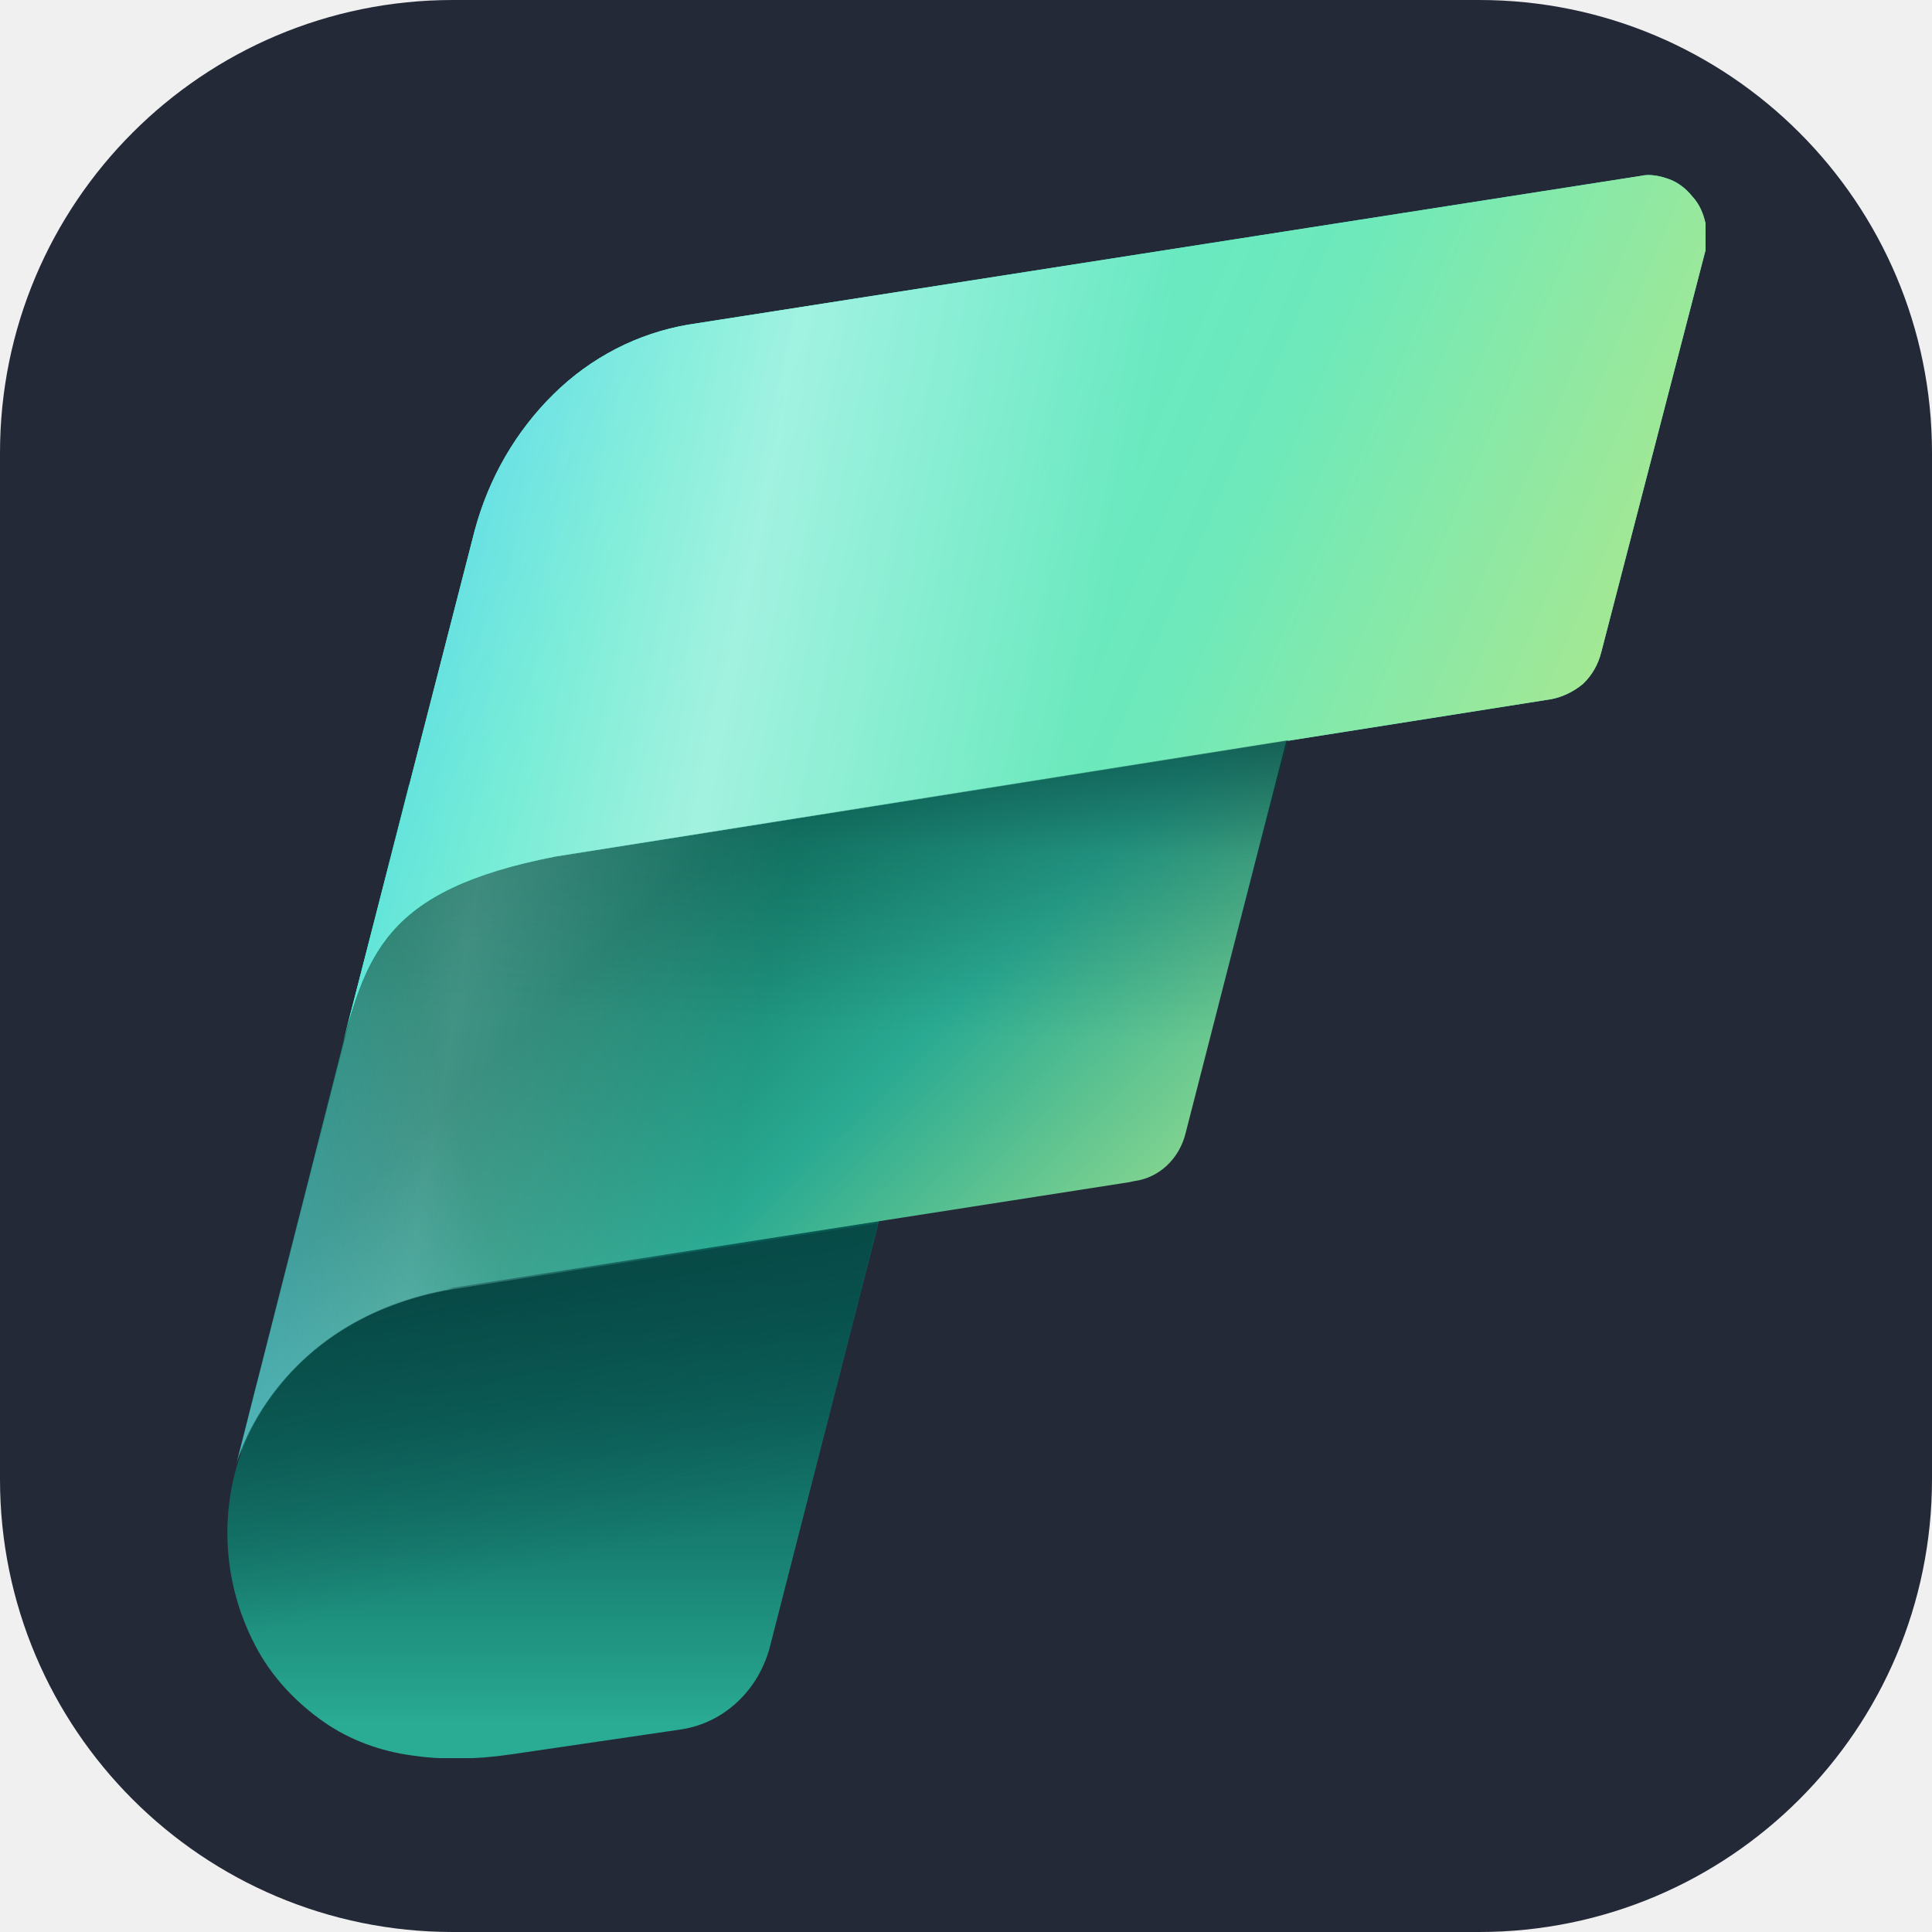
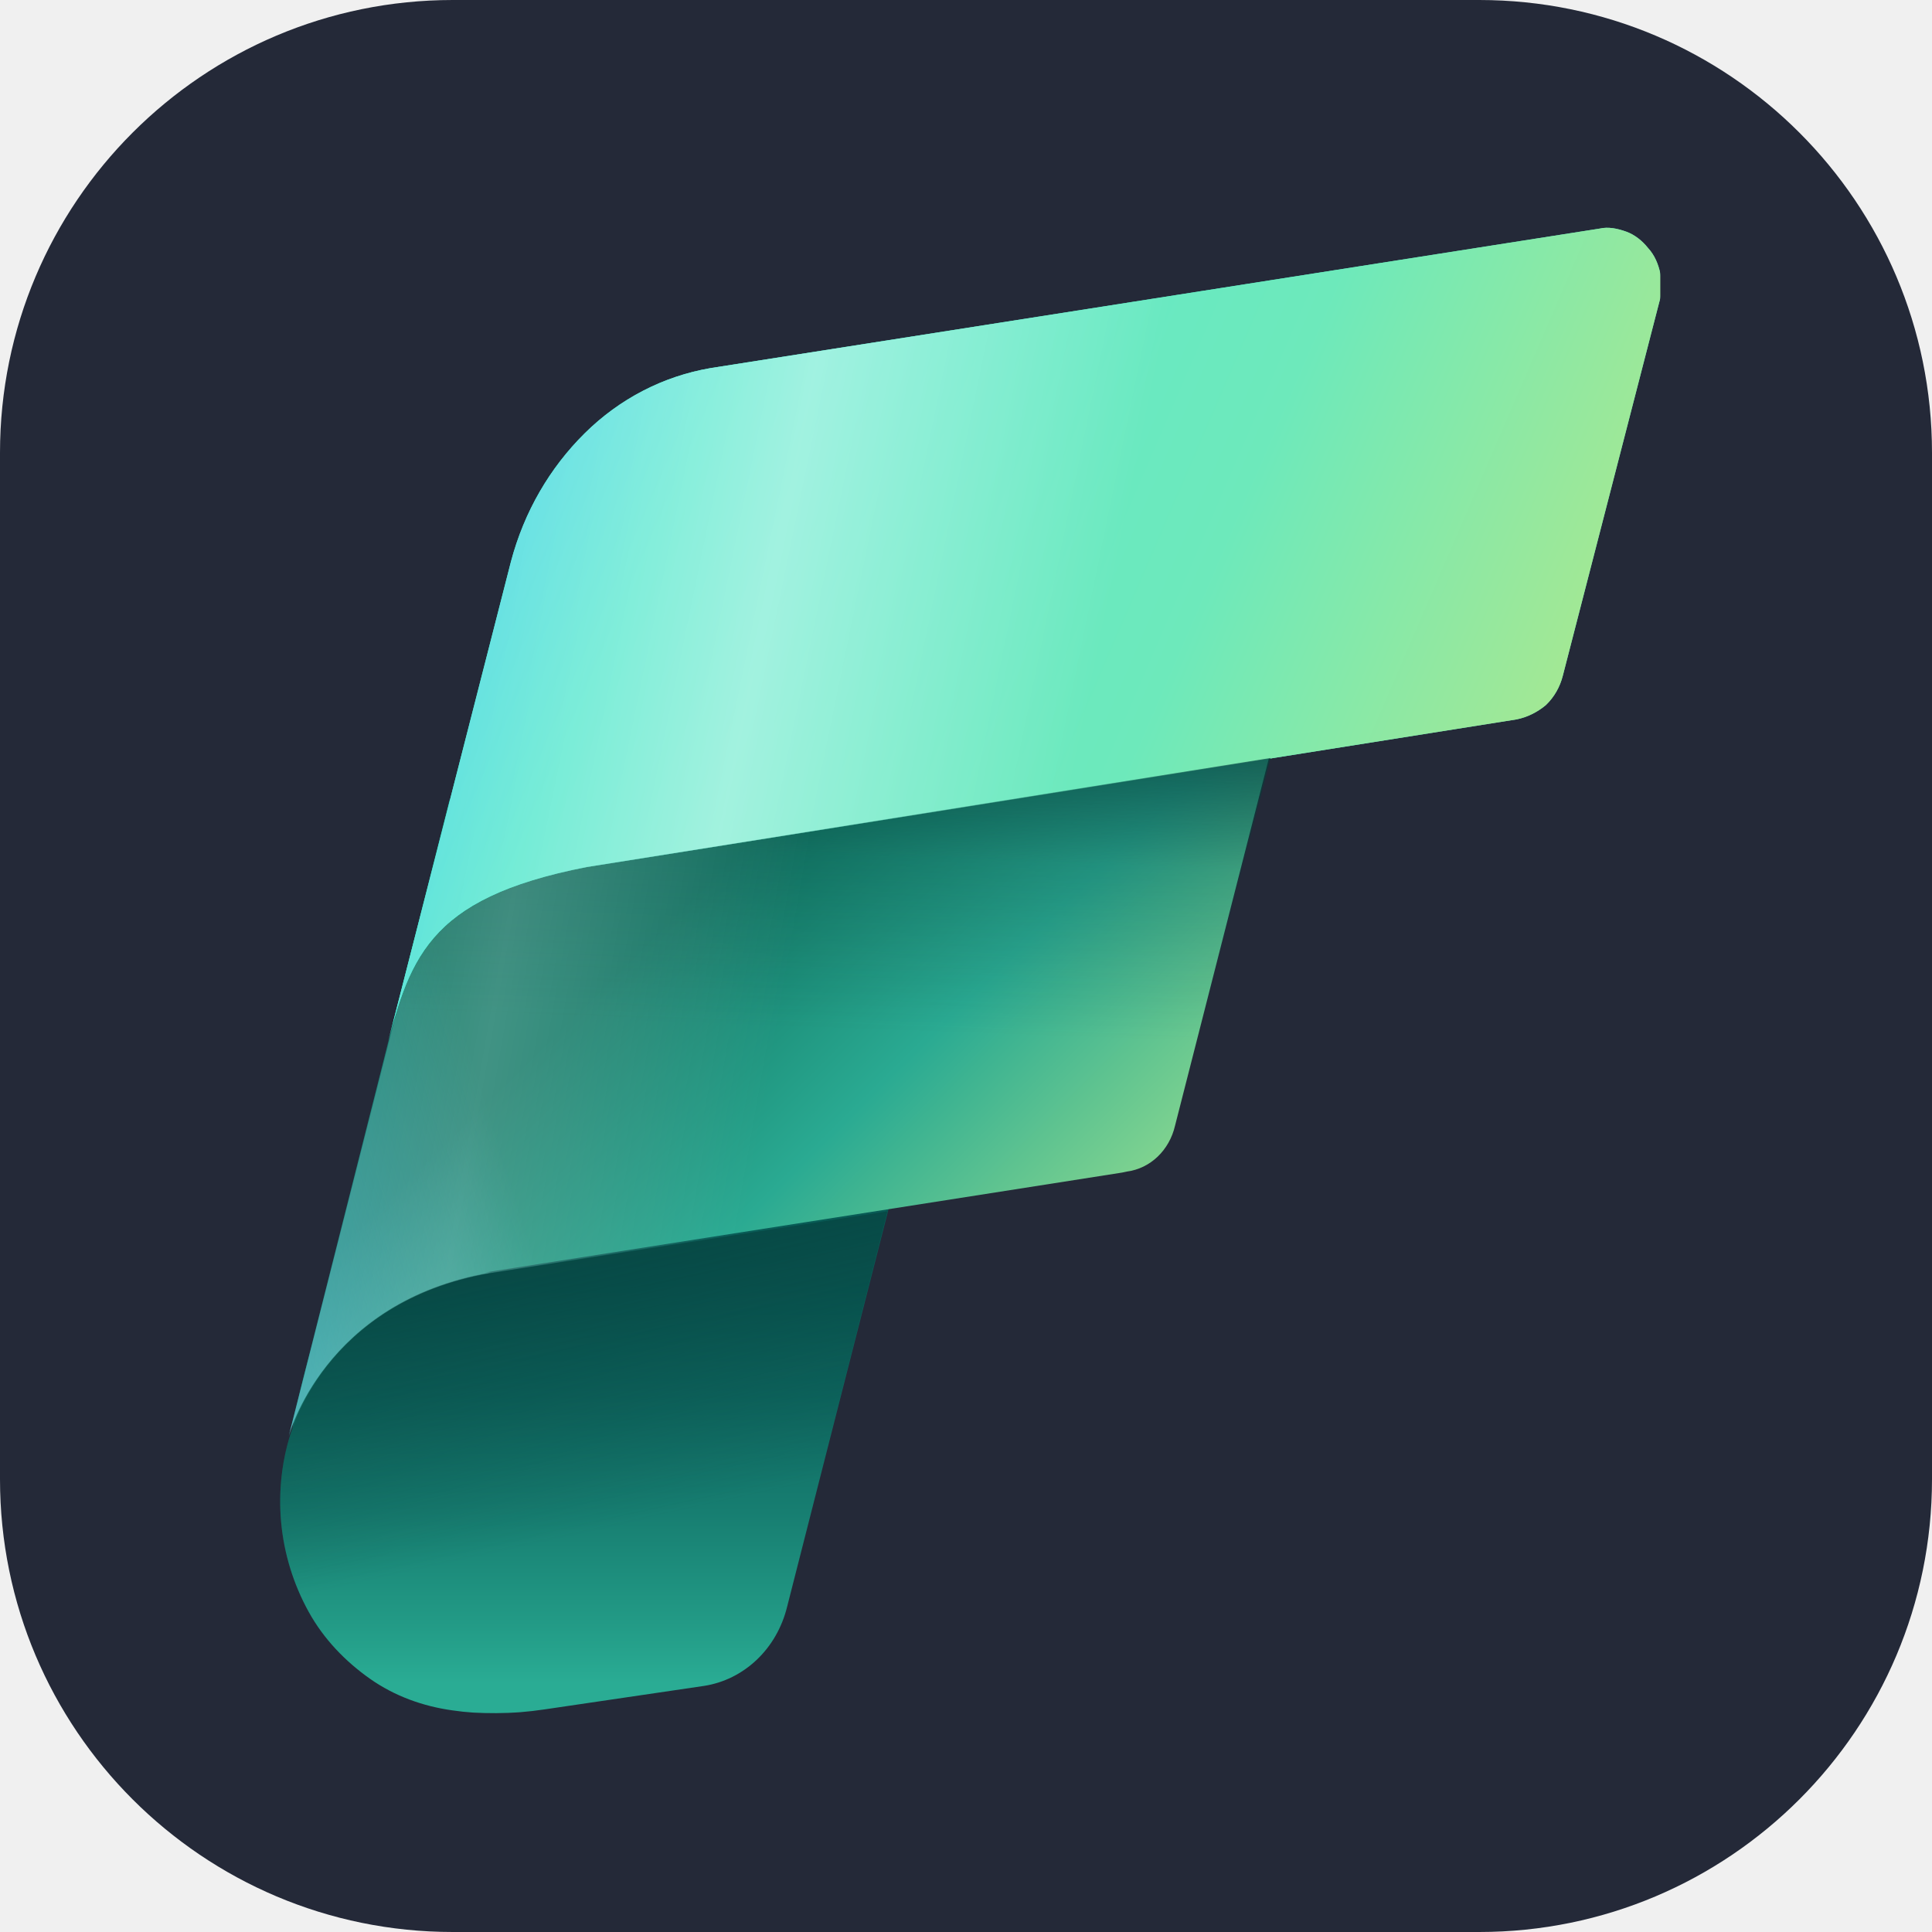
<svg xmlns="http://www.w3.org/2000/svg" width="256" height="256" viewBox="0 0 256 256" fill="none">
-   <g clip-path="url(#clip0_35_25)">
+   <g clip-path="url(#clip0_35_49)">
    <path d="M196 0H60C26.863 0 0 26.863 0 60V196C0 229.137 26.863 256 60 256H196C229.137 256 256 229.137 256 196V60C256 26.863 229.137 0 196 0Z" fill="#242938" />
-     <g clip-path="url(#clip1_35_25)">
-       <mask id="mask0_35_25" style="mask-type:luminance" maskUnits="userSpaceOnUse" x="30" y="23" width="196" height="210">
-         <path d="M226 23H30V233H226V23Z" fill="white" />
-       </mask>
-       <g mask="url(#mask0_35_25)">
-         <path fill-rule="evenodd" clip-rule="evenodd" d="M38.051 167.881L35.232 179.1C34.158 182.696 32.681 188.017 31.876 192.764C30.399 196.935 29.862 201.538 30.265 205.997C30.668 210.456 32.01 214.771 34.158 218.655C36.306 222.538 39.394 225.702 42.884 228.148C46.374 230.593 50.402 232.031 54.563 232.606C58.457 233.182 62.887 233.182 67.72 232.463L90.273 229.155C95.911 228.292 100.61 223.977 102.087 217.935L117.794 156.661L38.051 167.881Z" fill="url(#paint0_linear_35_25)" />
-         <path d="M60.069 170.743C36.307 174.77 31.34 193.9 31.34 193.9L54.162 104.003L173.373 86.743L157.129 150.03C156.324 153.483 153.639 156.072 150.283 156.503L149.612 156.647L59.264 170.743H60.069Z" fill="url(#paint1_linear_35_25)" />
-         <path d="M60.069 170.743C36.307 174.77 31.34 193.9 31.34 193.9L54.162 104.003L173.373 86.743L157.129 150.03C156.324 153.483 153.639 156.072 150.283 156.503L149.612 156.647L59.264 170.743H60.069Z" fill="url(#paint2_linear_35_25)" fill-opacity="0.8" />
-         <path d="M73.624 113.493L205.589 92.637C207.066 92.349 208.542 91.63 209.75 90.623C210.959 89.473 211.764 88.034 212.167 86.452L225.86 33.664C226.263 32.37 226.263 30.931 225.994 29.637C225.726 28.342 225.189 27.048 224.249 26.041C223.444 25.034 222.37 24.171 221.162 23.739C219.953 23.308 218.611 23.02 217.403 23.308L91.211 43.014C84.498 44.164 78.323 47.329 73.356 52.219C68.389 57.109 64.764 63.294 62.885 70.342L44.761 140.822C48.386 126.582 50.668 117.952 73.624 113.493Z" fill="url(#paint3_linear_35_25)" />
-         <path d="M73.624 113.493L205.589 92.637C207.066 92.349 208.542 91.63 209.75 90.623C210.959 89.473 211.764 88.034 212.167 86.452L225.86 33.664C226.263 32.37 226.263 30.931 225.994 29.637C225.726 28.342 225.189 27.048 224.249 26.041C223.444 25.034 222.37 24.171 221.162 23.739C219.953 23.308 218.611 23.02 217.403 23.308L91.211 43.014C84.498 44.164 78.323 47.329 73.356 52.219C68.389 57.109 64.764 63.294 62.885 70.342L44.761 140.822C48.386 126.582 50.668 117.952 73.624 113.493Z" fill="url(#paint4_linear_35_25)" />
-         <path d="M73.624 113.493L205.589 92.637C207.066 92.349 208.542 91.63 209.75 90.623C210.959 89.473 211.764 88.034 212.167 86.452L225.86 33.664C226.263 32.37 226.263 30.931 225.994 29.637C225.726 28.342 225.189 27.048 224.249 26.041C223.444 25.034 222.37 24.171 221.162 23.739C219.953 23.308 218.611 23.02 217.403 23.308L91.211 43.014C84.498 44.164 78.323 47.329 73.356 52.219C68.389 57.109 64.764 63.294 62.885 70.342L44.761 140.822C48.386 126.582 50.668 117.952 73.624 113.493Z" fill="url(#paint5_linear_35_25)" fill-opacity="0.4" />
-         <path d="M73.628 113.473C54.565 117.212 49.732 123.829 46.644 134.041L31.34 194.021C31.34 194.021 36.173 175.034 59.801 170.863L149.746 156.767L150.417 156.623C152.028 156.336 153.505 155.617 154.713 154.466C155.921 153.315 156.727 151.733 157.264 150.151L170.688 98.083L73.628 113.473Z" fill="url(#paint6_linear_35_25)" />
-         <path d="M73.628 113.473C54.565 117.212 49.732 123.829 46.644 134.041L31.34 194.021C31.34 194.021 36.173 175.034 59.801 170.863L149.746 156.767L150.417 156.623C152.028 156.336 153.505 155.617 154.713 154.466C155.921 153.315 156.727 151.733 157.264 150.151L170.688 98.083L73.628 113.473Z" fill="url(#paint7_linear_35_25)" fill-opacity="0.2" />
-         <path fill-rule="evenodd" clip-rule="evenodd" d="M59.799 170.888C39.931 174.341 33.353 188.436 31.876 192.752C30.399 196.923 29.862 201.525 30.265 205.984C30.668 210.443 32.01 214.758 34.158 218.642C36.306 222.525 39.394 225.69 42.884 228.135C46.374 230.58 50.402 232.018 54.563 232.594C58.457 233.169 62.887 233.169 67.72 232.45L90.273 229.142C95.911 228.279 100.61 223.963 102.087 217.923L116.317 162.114L59.799 170.888Z" fill="url(#paint8_linear_35_25)" />
-       </g>
+     <mask id="mask0_35_49" style="mask-type:luminance" maskUnits="userSpaceOnUse" x="37" y="30" width="183" height="197">
+       <path d="M220 30H37V227H220V30Z" fill="white" />
+     </mask>
+     <g mask="url(#mask0_35_49)">
+       <path fill-rule="evenodd" clip-rule="evenodd" d="M44.517 165.912L41.885 176.437C40.882 179.81 39.504 184.802 38.751 189.255C37.373 193.168 36.871 197.486 37.247 201.669C37.623 205.852 38.877 209.9 40.882 213.543C42.888 217.186 45.771 220.154 49.029 222.448C52.288 224.742 56.049 226.091 59.934 226.631C63.569 227.171 67.706 227.171 72.218 226.496L93.276 223.393C98.54 222.583 102.927 218.535 104.306 212.868L118.971 155.387L44.517 165.912Z" fill="url(#paint0_linear_35_49)" />
+       <path d="M65.075 168.597C42.889 172.375 38.251 190.32 38.251 190.32L59.56 105.988L170.864 89.797L155.697 149.166C154.945 152.405 152.439 154.834 149.305 155.238L148.678 155.373L64.323 168.597H65.075Z" fill="url(#paint1_linear_35_49)" />
+       <path d="M65.075 168.597C42.889 172.375 38.251 190.32 38.251 190.32L59.56 105.988L170.864 89.797L155.697 149.166C154.945 152.405 152.439 154.834 149.305 155.238L148.678 155.373L64.323 168.597H65.075Z" fill="url(#paint2_linear_35_49)" fill-opacity="0.8" />
+       <path d="M77.731 114.891L200.943 95.326C202.321 95.056 203.7 94.381 204.828 93.437C205.956 92.358 206.708 91.008 207.084 89.524L219.869 40.004C220.245 38.79 220.245 37.44 219.995 36.226C219.744 35.011 219.243 33.797 218.365 32.853C217.613 31.908 216.611 31.099 215.482 30.694C214.354 30.289 213.101 30.019 211.973 30.289L94.151 48.775C87.884 49.854 82.118 52.822 77.48 57.41C72.843 61.998 69.458 67.8 67.704 74.412L50.782 140.528C54.167 127.17 56.297 119.074 77.731 114.891Z" fill="url(#paint3_linear_35_49)" />
+       <path d="M77.731 114.891L200.943 95.326C202.321 95.056 203.7 94.381 204.828 93.437C205.956 92.358 206.708 91.008 207.084 89.524L219.869 40.004C220.245 38.79 220.245 37.44 219.995 36.226C219.744 35.011 219.243 33.797 218.365 32.853C217.613 31.908 216.611 31.099 215.482 30.694C214.354 30.289 213.101 30.019 211.973 30.289L94.151 48.775C87.884 49.854 82.118 52.822 77.48 57.41C72.843 61.998 69.458 67.8 67.704 74.412L50.782 140.528C54.167 127.17 56.297 119.074 77.731 114.891Z" fill="url(#paint4_linear_35_49)" />
+       <path d="M77.731 114.891L200.943 95.326C202.321 95.056 203.7 94.381 204.828 93.437C205.956 92.358 206.708 91.008 207.084 89.524L219.869 40.004C220.245 38.79 220.245 37.44 219.995 36.226C219.744 35.011 219.243 33.797 218.365 32.853C217.613 31.908 216.611 31.099 215.482 30.694C214.354 30.289 213.101 30.019 211.973 30.289L94.151 48.775C87.884 49.854 82.118 52.822 77.48 57.41C72.843 61.998 69.458 67.8 67.704 74.412L50.782 140.528C54.167 127.17 56.297 119.074 77.731 114.891Z" fill="url(#paint5_linear_35_49)" fill-opacity="0.4" />
+       <path d="M77.734 114.872C59.936 118.38 55.423 124.587 52.541 134.167L38.251 190.434C38.251 190.434 42.764 172.623 64.824 168.71L148.803 155.487L149.43 155.351C150.934 155.082 152.313 154.407 153.441 153.328C154.569 152.248 155.321 150.764 155.823 149.28L168.357 100.435L77.734 114.872Z" fill="url(#paint6_linear_35_49)" />
+       <path d="M77.734 114.872C59.936 118.38 55.423 124.587 52.541 134.167L38.251 190.434C38.251 190.434 42.764 172.623 64.824 168.71L148.803 155.487L149.43 155.351C150.934 155.082 152.313 154.407 153.441 153.328C154.569 152.248 155.321 150.764 155.823 149.28L168.357 100.435L77.734 114.872Z" fill="url(#paint7_linear_35_49)" fill-opacity="0.2" />
+       <path fill-rule="evenodd" clip-rule="evenodd" d="M64.823 168.733C46.272 171.972 40.13 185.195 38.751 189.243C37.373 193.156 36.871 197.474 37.247 201.656C37.623 205.84 38.877 209.887 40.882 213.531C42.888 217.174 45.771 220.142 49.029 222.436C52.288 224.73 56.049 226.079 59.934 226.619C63.569 227.158 67.706 227.158 72.218 226.484L93.276 223.381C98.54 222.571 102.927 218.523 104.306 212.856L117.592 160.503L64.823 168.733Z" fill="url(#paint8_linear_35_49)" />
    </g>
  </g>
  <defs>
-     <linearGradient id="paint0_linear_35_25" x1="73.892" y1="233.007" x2="73.892" y2="156.67" gradientUnits="userSpaceOnUse">
+     <linearGradient id="paint0_linear_35_49" x1="77.981" y1="227.007" x2="77.981" y2="155.395" gradientUnits="userSpaceOnUse">
      <stop offset="0.056" stop-color="#2AAC94" />
      <stop offset="0.155" stop-color="#239C87" />
      <stop offset="0.372" stop-color="#177E71" />
      <stop offset="0.588" stop-color="#0E6961" />
      <stop offset="0.799" stop-color="#095D57" />
      <stop offset="1" stop-color="#085954" />
    </linearGradient>
-     <linearGradient id="paint1_linear_35_25" x1="147.878" y1="193.432" x2="73.903" y2="118.322" gradientUnits="userSpaceOnUse">
+     <linearGradient id="paint1_linear_35_49" x1="147.06" y1="189.881" x2="77.659" y2="119.749" gradientUnits="userSpaceOnUse">
      <stop offset="0.042" stop-color="#ABE88E" />
      <stop offset="0.549" stop-color="#2AAA92" />
      <stop offset="0.906" stop-color="#117865" />
    </linearGradient>
-     <linearGradient id="paint2_linear_35_25" x1="-6.279" y1="170.199" x2="60.096" y2="149.065" gradientUnits="userSpaceOnUse">
+     <linearGradient id="paint2_linear_35_49" x1="3.127" y1="168.087" x2="65.153" y2="148.43" gradientUnits="userSpaceOnUse">
      <stop stop-color="#6AD6F9" />
      <stop offset="1" stop-color="#6AD6F9" stop-opacity="0" />
    </linearGradient>
-     <linearGradient id="paint3_linear_35_25" x1="44.772" y1="81.889" x2="219.099" y2="81.889" gradientUnits="userSpaceOnUse">
+     <linearGradient id="paint3_linear_35_49" x1="50.793" y1="85.243" x2="213.557" y2="85.243" gradientUnits="userSpaceOnUse">
      <stop offset="0.043" stop-color="#25FFD4" />
      <stop offset="0.874" stop-color="#55DDB9" />
    </linearGradient>
-     <linearGradient id="paint4_linear_35_25" x1="51.021" y1="41.419" x2="211.734" y2="111.077" gradientUnits="userSpaceOnUse">
+     <linearGradient id="paint4_linear_35_49" x1="56.627" y1="47.279" x2="206.903" y2="112.107" gradientUnits="userSpaceOnUse">
      <stop stop-color="#6AD6F9" />
      <stop offset="0.23" stop-color="#60E9D0" />
      <stop offset="0.651" stop-color="#6DE9BB" />
      <stop offset="0.994" stop-color="#ABE88E" />
    </linearGradient>
-     <linearGradient id="paint5_linear_35_25" x1="60.436" y1="64.94" x2="146.336" y2="82.681" gradientUnits="userSpaceOnUse">
+     <linearGradient id="paint5_linear_35_49" x1="65.417" y1="69.344" x2="145.651" y2="85.837" gradientUnits="userSpaceOnUse">
      <stop stop-color="white" stop-opacity="0" />
      <stop offset="0.459" stop-color="white" />
      <stop offset="1" stop-color="white" stop-opacity="0" />
    </linearGradient>
-     <linearGradient id="paint6_linear_35_25" x1="100.882" y1="149.234" x2="103.196" y2="85.093" gradientUnits="userSpaceOnUse">
+     <linearGradient id="paint6_linear_35_49" x1="103.181" y1="148.419" x2="105.362" y2="88.249" gradientUnits="userSpaceOnUse">
      <stop offset="0.205" stop-color="#063D3B" stop-opacity="0" />
      <stop offset="0.586" stop-color="#063D3B" stop-opacity="0.237" />
      <stop offset="0.872" stop-color="#063D3B" stop-opacity="0.75" />
    </linearGradient>
-     <linearGradient id="paint7_linear_35_25" x1="26.189" y1="130.983" x2="99.489" y2="143.851" gradientUnits="userSpaceOnUse">
+     <linearGradient id="paint7_linear_35_49" x1="33.442" y1="131.298" x2="101.899" y2="143.259" gradientUnits="userSpaceOnUse">
      <stop stop-color="white" stop-opacity="0" />
      <stop offset="0.459" stop-color="white" />
      <stop offset="1" stop-color="white" stop-opacity="0" />
    </linearGradient>
-     <linearGradient id="paint8_linear_35_25" x1="78.424" y1="211.503" x2="62.191" y2="137.364" gradientUnits="userSpaceOnUse">
+     <linearGradient id="paint8_linear_35_49" x1="82.213" y1="206.834" x2="66.918" y2="137.314" gradientUnits="userSpaceOnUse">
      <stop offset="0.064" stop-color="#063D3B" stop-opacity="0" />
      <stop offset="0.17" stop-color="#063D3B" stop-opacity="0.135" />
      <stop offset="0.562" stop-color="#063D3B" stop-opacity="0.599" />
      <stop offset="0.85" stop-color="#063D3B" stop-opacity="0.9" />
      <stop offset="1" stop-color="#063D3B" />
    </linearGradient>
-     <clipPath id="clip0_35_25">
+     <clipPath id="clip0_35_49">
      <rect width="256" height="256" fill="white" />
-     </clipPath>
-     <clipPath id="clip1_35_25">
-       <rect width="196" height="210" fill="white" transform="translate(30 23)" />
    </clipPath>
  </defs>
</svg>
